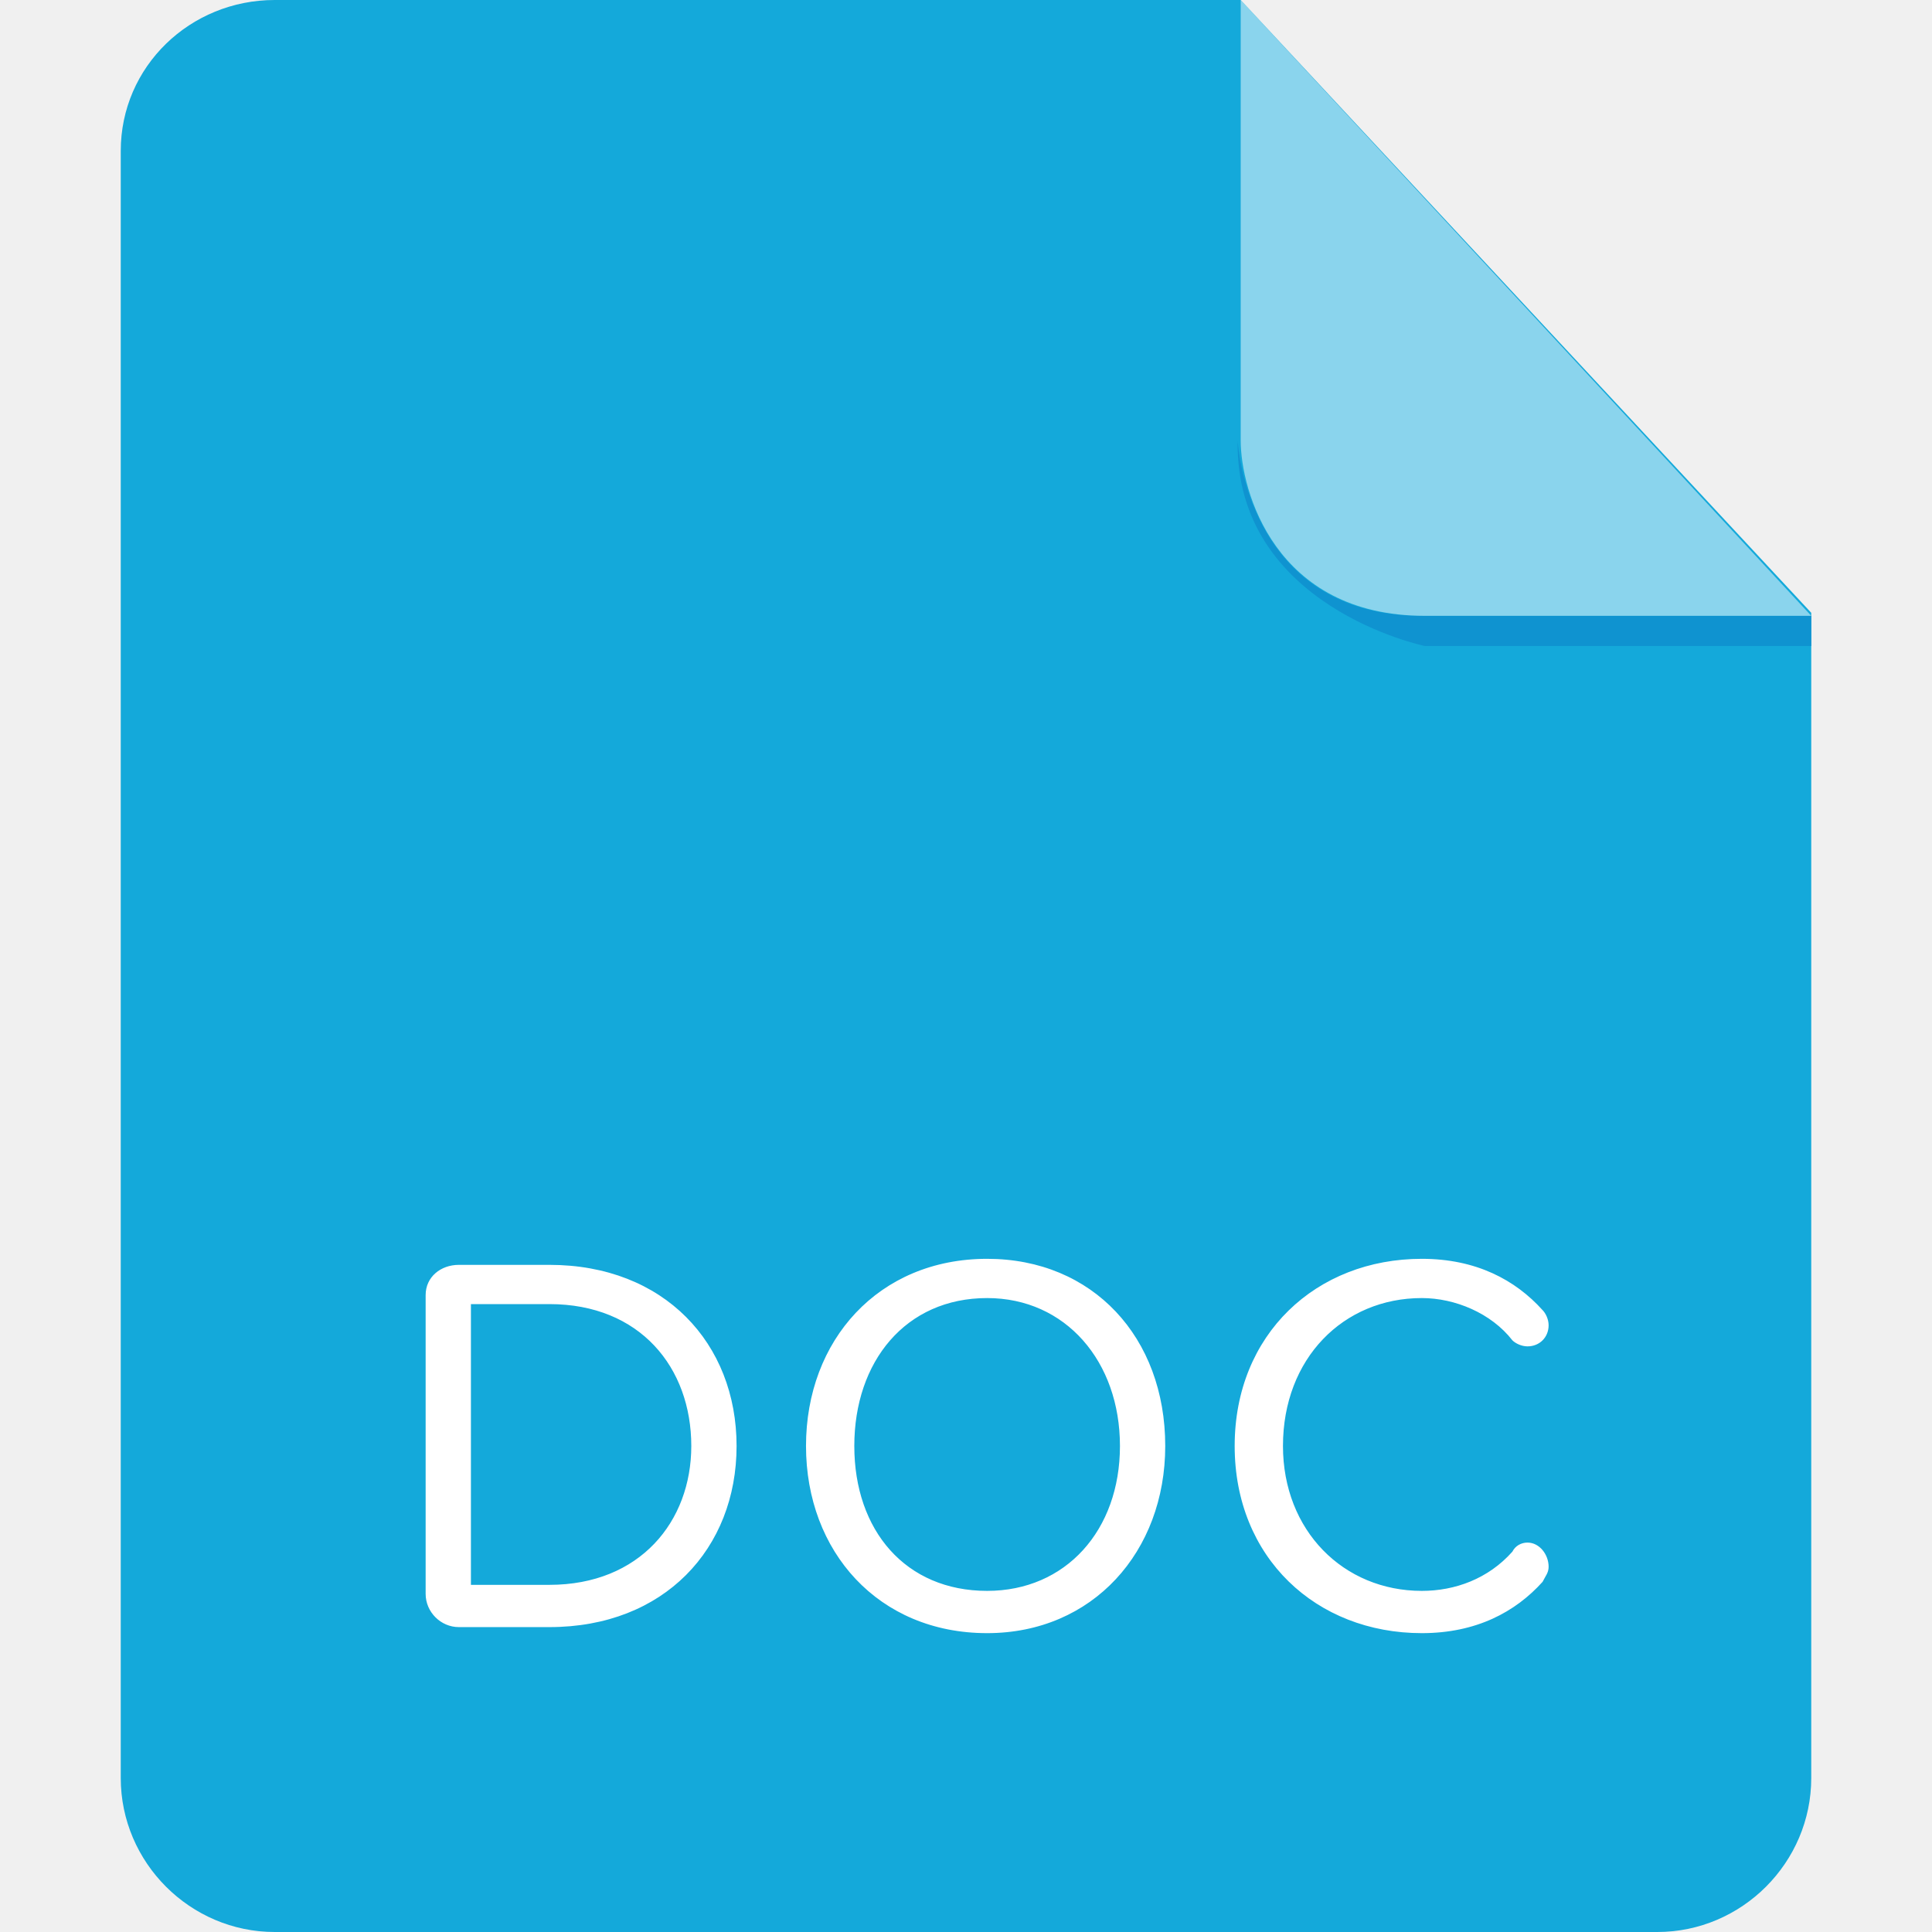
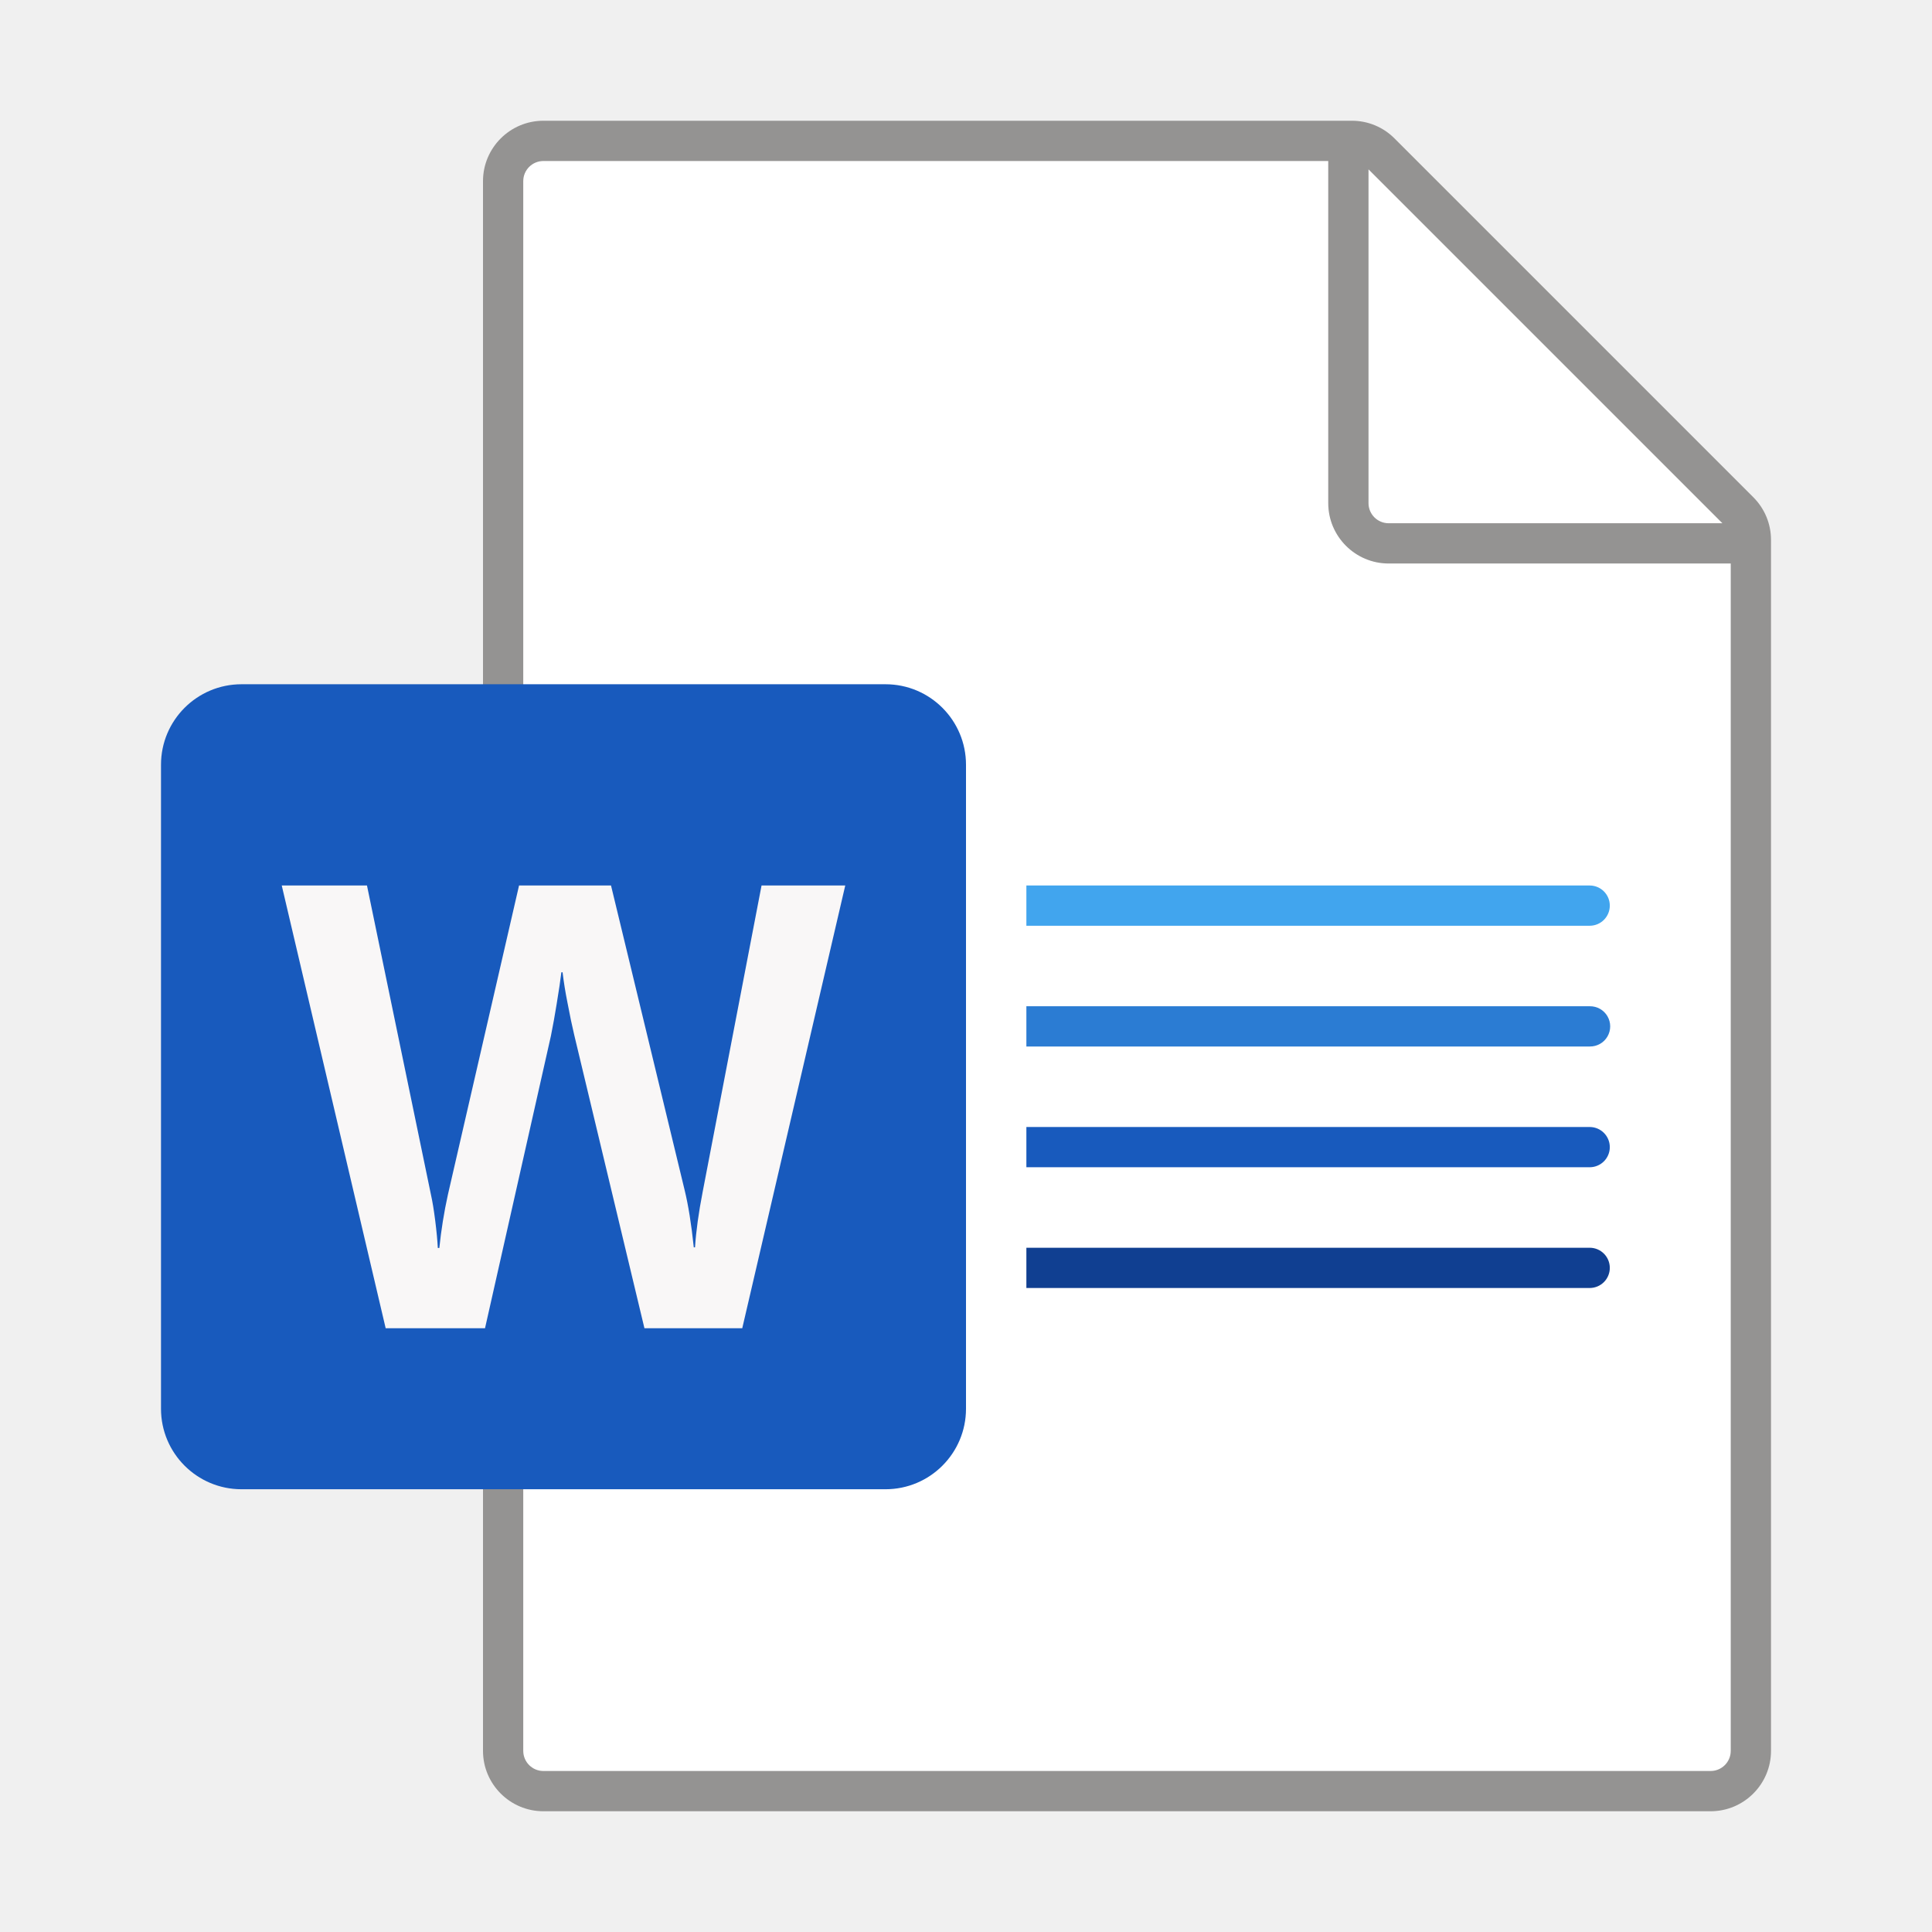
- <svg xmlns="http://www.w3.org/2000/svg" class="icon" viewBox="0 0 1024 1024" version="1.1">
-   <path d="M145.6 0C100.8 0 64 35.2 64 80v862.4C64 987.2 100.8 1024 145.6 1024h732.8c44.8 0 81.6-36.8 81.6-81.6V324.8L657.6 0h-512z" fill="#14A9DA" />
-   <path d="M960 326.4v16H755.2s-100.8-20.8-99.2-108.8c0 0 4.8 92.8 97.6 92.8H960z" fill="#0F93D0" />
-   <path d="M657.6 0v233.6c0 25.6 17.6 92.8 97.6 92.8H960L657.6 0z" fill="#FFFFFF" opacity=".5" />
-   <path d="M291.2 862.4h-48c-9.6 0-17.6-8-17.6-17.6v-158.4c0-9.6 8-16 17.6-16h48c60.8 0 99.2 41.6 99.2 96s-38.4 96-99.2 96z m0-171.2h-41.6v148.8h41.6c48 0 75.2-33.6 75.2-73.6 0-41.6-27.2-75.2-75.2-75.2z m232 174.4c-57.6 0-96-43.2-96-99.2s38.4-99.2 96-99.2c56 0 94.4 41.6 94.4 99.2 0 56-38.4 99.2-94.4 99.2z m0-177.6c-43.2 0-70.4 33.6-70.4 78.4 0 44.8 27.2 76.8 70.4 76.8 41.6 0 70.4-32 70.4-76.8S564.8 688 523.2 688z m294.4 6.4c1.6 1.6 3.2 4.8 3.2 8 0 6.4-4.8 11.2-11.2 11.2-3.2 0-6.4-1.6-8-3.2-11.2-14.4-30.4-22.4-48-22.4-41.6 0-73.6 32-73.6 78.4 0 44.8 32 76.8 73.6 76.8 17.6 0 35.2-6.4 48-20.8 1.6-3.2 4.8-4.8 8-4.8 6.4 0 11.2 6.4 11.2 12.8 0 3.2-1.6 4.8-3.2 8-14.4 16-35.2 27.2-64 27.2-56 0-99.2-40-99.2-99.2s43.2-99.2 99.2-99.2c28.8 0 49.6 11.2 64 27.2z" fill="#FFFFFF" />
+ <svg xmlns="http://www.w3.org/2000/svg" t="1713282585711" class="icon" viewBox="0 0 1024 1024" version="1.1">
+   <path d="M288 938.667h618.667a10.667 10.667 0 0 0 10.667-10.667V298.667H736c-17.643 0-32-14.357-32-32V85.333H288a10.667 10.667 0 0 0-10.667 10.667v832a10.667 10.667 0 0 0 10.667 10.667z" fill="#FFFFFF" p-id="1633" />
+   <path d="M912.917 277.333L725.333 89.749V266.667a10.667 10.667 0 0 0 10.667 10.667h176.917z" fill="#FFFFFF" p-id="1634" />
+   <path d="M929.291 263.541L739.125 73.376A31.765 31.765 0 0 0 716.501 64H288c-17.643 0-32 14.357-32 32v832c0 17.643 14.357 32 32 32h618.667c17.643 0 32-14.357 32-32V286.165c0-8.533-3.339-16.576-9.376-22.624zM725.333 89.749L912.917 277.333H736a10.667 10.667 0 0 1-10.667-10.667V89.749zM906.667 938.667H288a10.667 10.667 0 0 1-10.667-10.667V96a10.667 10.667 0 0 1 10.667-10.667h416v181.333c0 17.643 14.357 32 32 32h181.333v629.333a10.667 10.667 0 0 1-10.667 10.667z" fill="#605E5C" opacity=".64" p-id="1635" />
+   <path d="M842.667 661.333H544v21.333h298.667a10.667 10.667 0 0 0 0-21.333z" fill="#103F91" p-id="1636" />
+   <path d="M842.667 597.333H544v21.333h298.667a10.667 10.667 0 0 0 0-21.333z" fill="#185ABD" p-id="1637" />
+   <path d="M544 554.667h298.667a10.667 10.667 0 1 0 0-21.333H544v21.333z" fill="#2B7CD3" p-id="1638" />
+   <path d="M842.667 469.333H544v21.333h298.667a10.667 10.667 0 0 0 0-21.333z" fill="#41A5EE" p-id="1639" />
+   <path d="M128 789.333h341.333a42.667 42.667 0 0 0 42.667-42.667V405.333a42.667 42.667 0 0 0-42.667-42.667H128a42.667 42.667 0 0 0-42.667 42.667v341.333a42.667 42.667 0 0 0 42.667 42.667z" fill="#185ABD" p-id="1640" />
+   <path d="M230.667 646.88c0.704 5.568 1.163 10.421 1.387 14.571h0.8a251.456 251.456 0 0 1 4.555-28.309L275.104 469.333h48.747l38.997 161.355c1.952 7.968 3.584 18.101 4.875 30.432h0.651c0.544-8.501 1.899-18.325 4.064-29.451L403.637 469.333H448l-54.592 234.667h-51.84l-37.216-155.456c-1.077-4.48-2.304-10.315-3.659-17.515a204.437 204.437 0 0 1-2.517-15.701h-0.64c-0.437 3.819-1.28 9.493-2.528 17.013a434.656 434.656 0 0 1-3.008 16.693L257.067 704h-52.651L149.333 469.333h45.173l33.963 164.139c0.757 3.381 1.493 7.851 2.197 13.419z" fill="#F9F7F7" p-id="1641" />
</svg>
